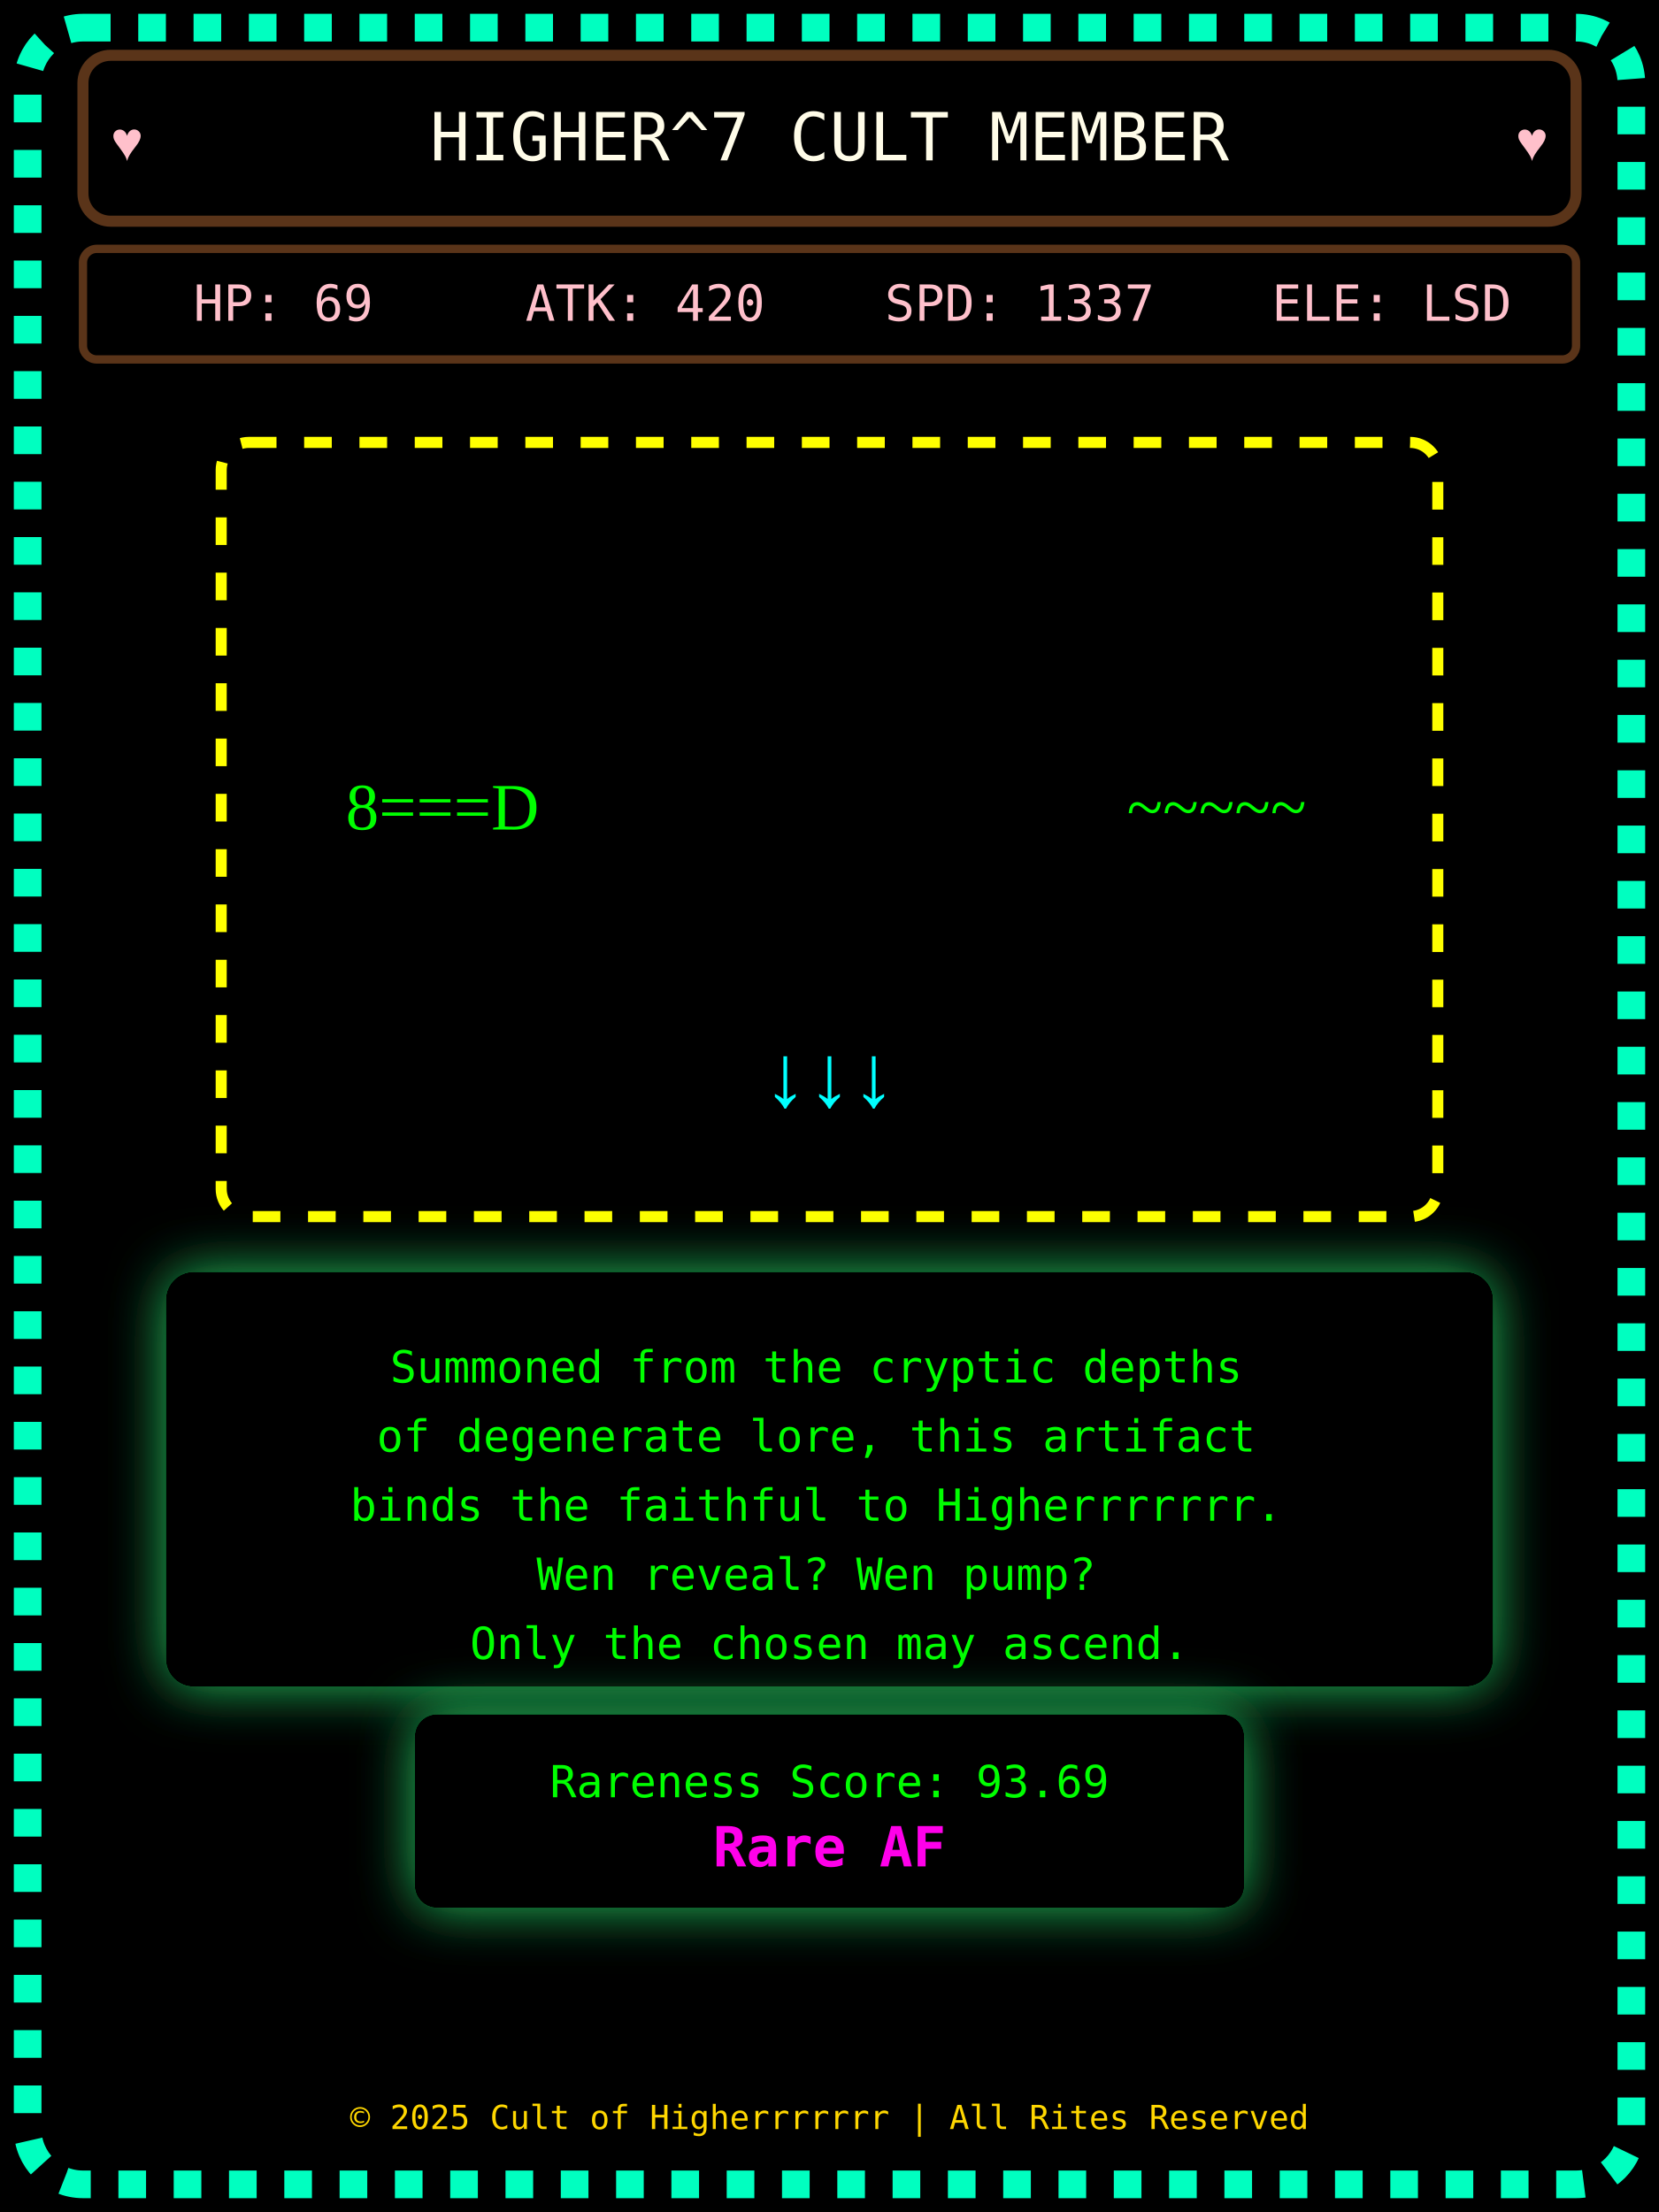
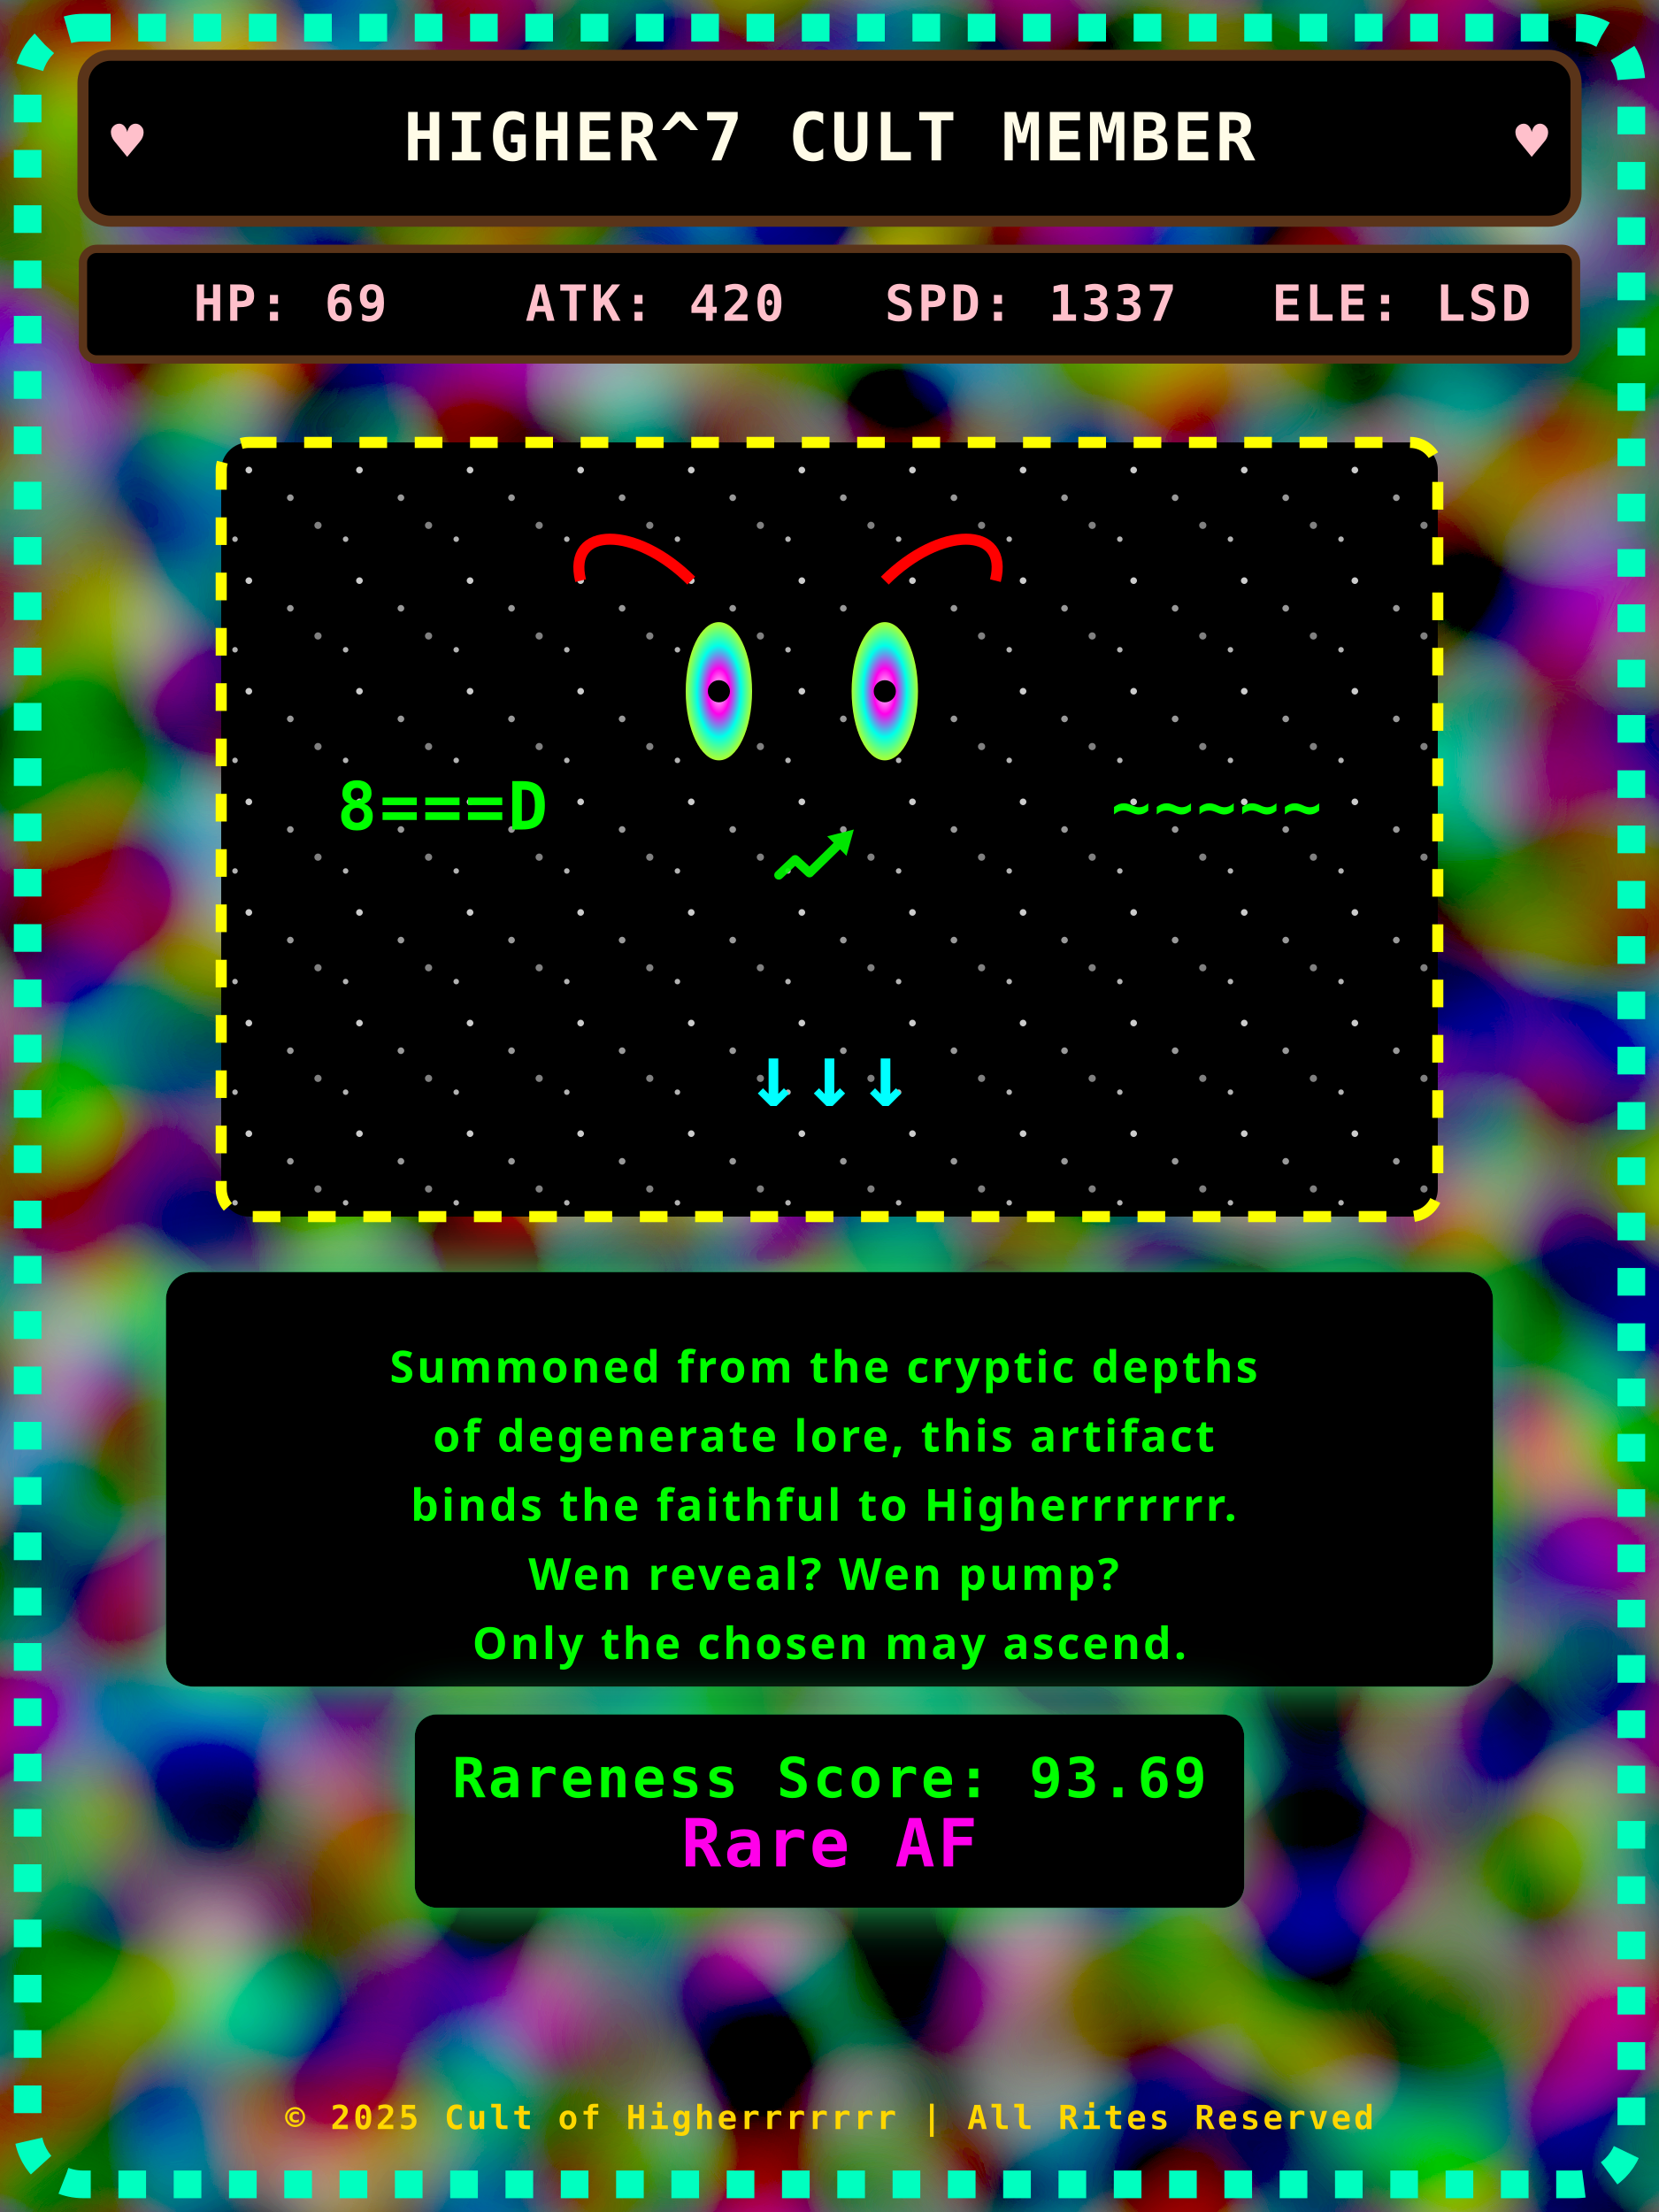
<svg xmlns="http://www.w3.org/2000/svg" width="600" height="800" viewBox="0 0 600 800" version="1.1">
  <style>
-     /* Flicker stroke animation */
    @keyframes strokeFlicker {
-       0% { stroke-dashoffset: 0; }
-       50% { stroke-dashoffset: 10; }
+       0%   { stroke-dashoffset: 0; }
+       50%  { stroke-dashoffset: 10; }
      100% { stroke-dashoffset: 0; }
    }
    .flicker-stroke {
-       stroke-dasharray: 10, 10;
+       stroke-dasharray: 10,10;
      animation: strokeFlicker 0.1s infinite steps(6);
    }
-     /* Color pulse animations */
    @keyframes colorPulse1 {
-       0% { fill: #FF3AF7; }
-       50% { fill: #ADFF2F; }
+       0%   { fill: #FF3AF7; }
+       25%  { fill: #FF8500; }
+       50%  { fill: #ADFF2F; }
+       75%  { fill: #00C3FF; }
      100% { fill: #FF3AF7; }
    }
+     .pulse-bg { animation: colorPulse1 4s infinite; }
    @keyframes colorPulse2 {
-       0% { fill: #FF8500; }
-       50% { fill: #00FFC0; }
+       0%   { fill: #FF8500; }
+       25%  { fill: #FF00EA; }
+       50%  { fill: #FFFF00; }
+       75%  { fill: #00FFC0; }
      100% { fill: #FF8500; }
    }
-     .pulse-bg { animation: colorPulse1 4s infinite; }
    .pulse-bg2 { animation: colorPulse2 4s infinite; }
-     /* Glow filter for boxes */
    .glow-box {
-       filter: drop-shadow(0 0 10px #22C55E);
+       filter: url(#intenseNeonGlow);
    }
-     /* Text styles */
-     .card-title, .stat-text, .desc-text, .rareness-text, .rarity-line, .footer-text {
+     .pixel-font {
      font-family: monospace;
+       font-weight: bold;
+       letter-spacing: 1px;
    }
-     .card-title { font-size: 24px; fill: #FFFCE8; text-anchor: middle; }
-     .stat-text { font-size: 18px; fill: #FFC0CB; }
-     .desc-text, .rareness-text { font-size: 16px; fill: #00FF00; text-anchor: middle; }
-     .rarity-line { font-size: 20px; fill: #FF00EA; font-weight: bold; text-anchor: middle; }
-     .footer-text { font-size: 12px; fill: #FFD700; text-anchor: middle; }
+     .card-title {
+       fill: #FFFCE8;
+       font-size: 24px;
+       text-anchor: middle;
+     }
+     .stat-text {
+       fill: #FFC0CB;
+       font-size: 18px;
+     }
+     .desc-text {
+       fill: #00FF00;
+       font-size: 16px;
+       font-family: sans-serif;
+       text-anchor: middle;
+     }
+     .rareness-text {
+       fill: #00FF00;
+       font-size: 20px;
+       font-weight: bold;
+       text-anchor: middle;
+     }
+     .rarity-line {
+       fill: #FF00EA;
+       font-size: 24px;
+       font-weight: bold;
+       text-anchor: middle;
+     }
+     .footer-text {
+       fill: #FFD700;
+       font-size: 12px;
+       text-anchor: middle;
+     }
+     text { user-select: none; }
  </style>
-   <rect width="600" height="800" fill="#000" />
-   <rect x="10" y="10" width="580" height="780" rx="20" ry="20" fill="none" stroke="#00FFC0" stroke-width="10" class="flicker-stroke" />
-   <rect x="30" y="20" width="540" height="60" rx="10" ry="10" class="pulse-bg" stroke="#5A3419" stroke-width="4" />
-   <text class="card-title" x="300" y="58">HIGHER^7 CULT MEMBER</text>
-   <text x="40" y="58" font-size="20" fill="#FFC0CB">♥</text>
-   <text x="560" y="58" font-size="20" fill="#FFC0CB" text-anchor="end">♥</text>
-   <rect x="30" y="90" width="540" height="40" rx="5" ry="5" class="pulse-bg2" stroke="#5A3419" stroke-width="3" />
-   <text class="stat-text" x="70" y="116">HP: 69</text>
-   <text class="stat-text" x="190" y="116">ATK: 420</text>
-   <text class="stat-text" x="320" y="116">SPD: 1337</text>
-   <text class="stat-text" x="460" y="116">ELE: LSD</text>
-   <rect x="80" y="160" width="440" height="280" rx="10" ry="10" fill="#000" stroke="#FFFF00" stroke-width="4" class="flicker-stroke" />
-   <text x="160" y="300" font-size="24" fill="#00FF00" text-anchor="middle">8===D</text>
-   <text x="440" y="300" font-size="24" fill="#00FF00" text-anchor="middle">~~~~~</text>
-   <text x="300" y="400" font-size="32" fill="#00FFFF" text-anchor="middle">↓↓↓</text>
-   <rect x="60" y="460" width="480" height="150" rx="10" ry="10" fill="#000" class="glow-box" />
-   <text class="desc-text">
-     <tspan x="300" y="500">Summoned from the cryptic depths</tspan>
-     <tspan x="300" y="525">of degenerate lore, this artifact</tspan>
-     <tspan x="300" y="550">binds the faithful to Higherrrrrrr.</tspan>
-     <tspan x="300" y="575">Wen reveal? Wen pump?</tspan>
-     <tspan x="300" y="600">Only the chosen may ascend.</tspan>
-   </text>
-   <rect x="150" y="620" width="300" height="70" rx="8" ry="8" fill="#000" class="glow-box" />
-   <text class="rareness-text" x="300" y="650">Rareness Score: 93.69</text>
-   <text class="rarity-line" x="300" y="675">Rare AF</text>
-   <text class="footer-text" x="300" y="770">© 2025 Cult of Higherrrrrrr | All Rites Reserved</text>
+   <defs>
+     <filter id="rainbowBG" x="-20%" y="-20%" width="140%" height="140%">
+       <feTurbulence type="fractalNoise" baseFrequency="0.02" numOctaves="1" seed="8" result="noiseBase" />
+       <feColorMatrix in="noiseBase" type="hueRotate" values="0" result="colorSwirl">
+         <animate attributeName="values" from="0" to="360" dur="6s" repeatCount="indefinite" />
+       </feColorMatrix>
+       <feColorMatrix in="colorSwirl" type="matrix" values="           1.2 0   0   0   0           0   1.2 0   0   0           0   0   1.2 0   0           0   0   0   1   0         " result="enhancedSwirl" />
+       <feBlend in="SourceGraphic" in2="enhancedSwirl" mode="overlay" />
+     </filter>
+     <filter id="intenseNeonGlow" x="-50%" y="-50%" width="200%" height="200%">
+       <feDropShadow dx="0" dy="0" stdDeviation="10" flood-color="#22C55E" flood-opacity="1" />
+     </filter>
+     <radialGradient id="eyeGrad">
+       <stop offset="0%" stop-color="#FFF" />
+       <stop offset="33%" stop-color="#FF00EA" />
+       <stop offset="66%" stop-color="#00FFEA" />
+       <stop offset="100%" stop-color="#ADFF2F" />
+     </radialGradient>
+     <pattern id="starPattern" width="40" height="40" patternUnits="userSpaceOnUse">
+       <rect x="0" y="0" width="40" height="40" fill="#000" />
+       <circle cx="10" cy="10" r="1.2" fill="#fff" opacity="0.8" />
+       <circle cx="25" cy="20" r="1.2" fill="#fff" opacity="0.6" />
+       <circle cx="35" cy="30" r="1.3" fill="#fff" opacity="0.5" />
+       <circle cx="5" cy="35" r="1.0" fill="#fff" opacity="0.7" />
+     </pattern>
+   </defs>
+   <rect x="0" y="0" width="600" height="800" fill="#000" filter="url(#rainbowBG)" />
+   <g class="pixel-font">
+     <rect x="10" y="10" width="580" height="780" rx="20" ry="20" fill="none" stroke="#00FFC0" stroke-width="10" class="flicker-stroke" />
+     <rect x="30" y="20" width="540" height="60" rx="10" ry="10" class="pulse-bg" stroke="#5A3419" stroke-width="4" />
+     <text class="card-title" x="300" y="58">HIGHER^7 CULT MEMBER</text>
+     <text x="40" y="58" font-size="20" fill="#FFC0CB">♥</text>
+     <text x="560" y="58" font-size="20" fill="#FFC0CB" text-anchor="end">♥</text>
+     <rect x="30" y="90" width="540" height="40" rx="5" ry="5" class="pulse-bg2" stroke="#5A3419" stroke-width="3" />
+     <text class="stat-text" x="70" y="116">HP: 69</text>
+     <text class="stat-text" x="190" y="116">ATK: 420</text>
+     <text class="stat-text" x="320" y="116">SPD: 1337</text>
+     <text class="stat-text" x="460" y="116">ELE: LSD</text>
+     <rect x="80" y="160" width="440" height="280" rx="10" ry="10" fill="url(#starPattern)" stroke="#FFFF00" stroke-width="4" class="flicker-stroke" />
+     <path d="M250,210 c-20,-20 -45,-20 -40,0" fill="none" stroke="#FF0000" stroke-width="4" />
+     <path d="M320,210 c20,-20 45,-20 40,0" fill="none" stroke="#FF0000" stroke-width="4" />
+     <ellipse cx="260" cy="250" rx="12" ry="25" fill="url(#eyeGrad)" />
+     <circle cx="260" cy="250" r="4" fill="#000" />
+     <ellipse cx="320" cy="250" rx="12" ry="25" fill="url(#eyeGrad)" />
+     <circle cx="320" cy="250" r="4" fill="#000" />
+     <path d="M137.474 19.2L184.862 7L171.82 53.877L162.398 44.359L158.903 40.828L155.35 44.301L89.415 108.749L89.411 108.753C87.094 111.023 83.366 111.078 80.976 108.867L80.975 108.866L54.156 84.06L50.726 80.888L47.329 84.094L15.293 114.331C15.293 114.332 15.292 114.332 15.292 114.333C14.108 115.447 12.607 116 11.091 116C9.451 116 7.859 115.368 6.669 114.121L6.662 114.114C4.365 111.715 4.459 107.926 6.884 105.636C6.884 105.636 6.884 105.636 6.884 105.635L46.477 68.262L46.481 68.258C48.808 66.057 52.479 66.037 54.832 68.217L54.834 68.219L81.516 92.908L85.007 96.138L88.408 92.813L146.773 35.744L150.37 32.227L146.831 28.652L137.474 19.2Z" fill="#00FF00" stroke="#00FF00" stroke-width="10" transform="translate(280,300) scale(0.15)" opacity="0.9" />
+     <text x="300" y="400" fill="#00FFFF" font-size="32" text-anchor="middle">↓↓↓</text>
+     <text x="160" y="300" fill="#00FF00" font-size="24" text-anchor="middle">8===D</text>
+     <text x="440" y="300" fill="#00FF00" font-size="24" text-anchor="middle">~~~~~</text>
+     <rect x="60" y="460" width="480" height="150" rx="10" ry="10" fill="#000" class="glow-box" />
+     <text class="desc-text">
+       <tspan x="300" y="500">Summoned from the cryptic depths</tspan>
+       <tspan x="300" y="525">of degenerate lore, this artifact</tspan>
+       <tspan x="300" y="550">binds the faithful to Higherrrrrrr.</tspan>
+       <tspan x="300" y="575">Wen reveal? Wen pump?</tspan>
+       <tspan x="300" y="600">Only the chosen may ascend.</tspan>
+     </text>
+     <rect x="150" y="620" width="300" height="70" rx="8" ry="8" fill="#000" class="glow-box" />
+     <text class="rareness-text" x="300" y="650">Rareness Score: 93.69</text>
+     <text class="rarity-line" x="300" y="675">Rare AF</text>
+     <text class="footer-text" x="300" y="770">© 2025 Cult of Higherrrrrrr | All Rites Reserved</text>
+   </g>
</svg>
